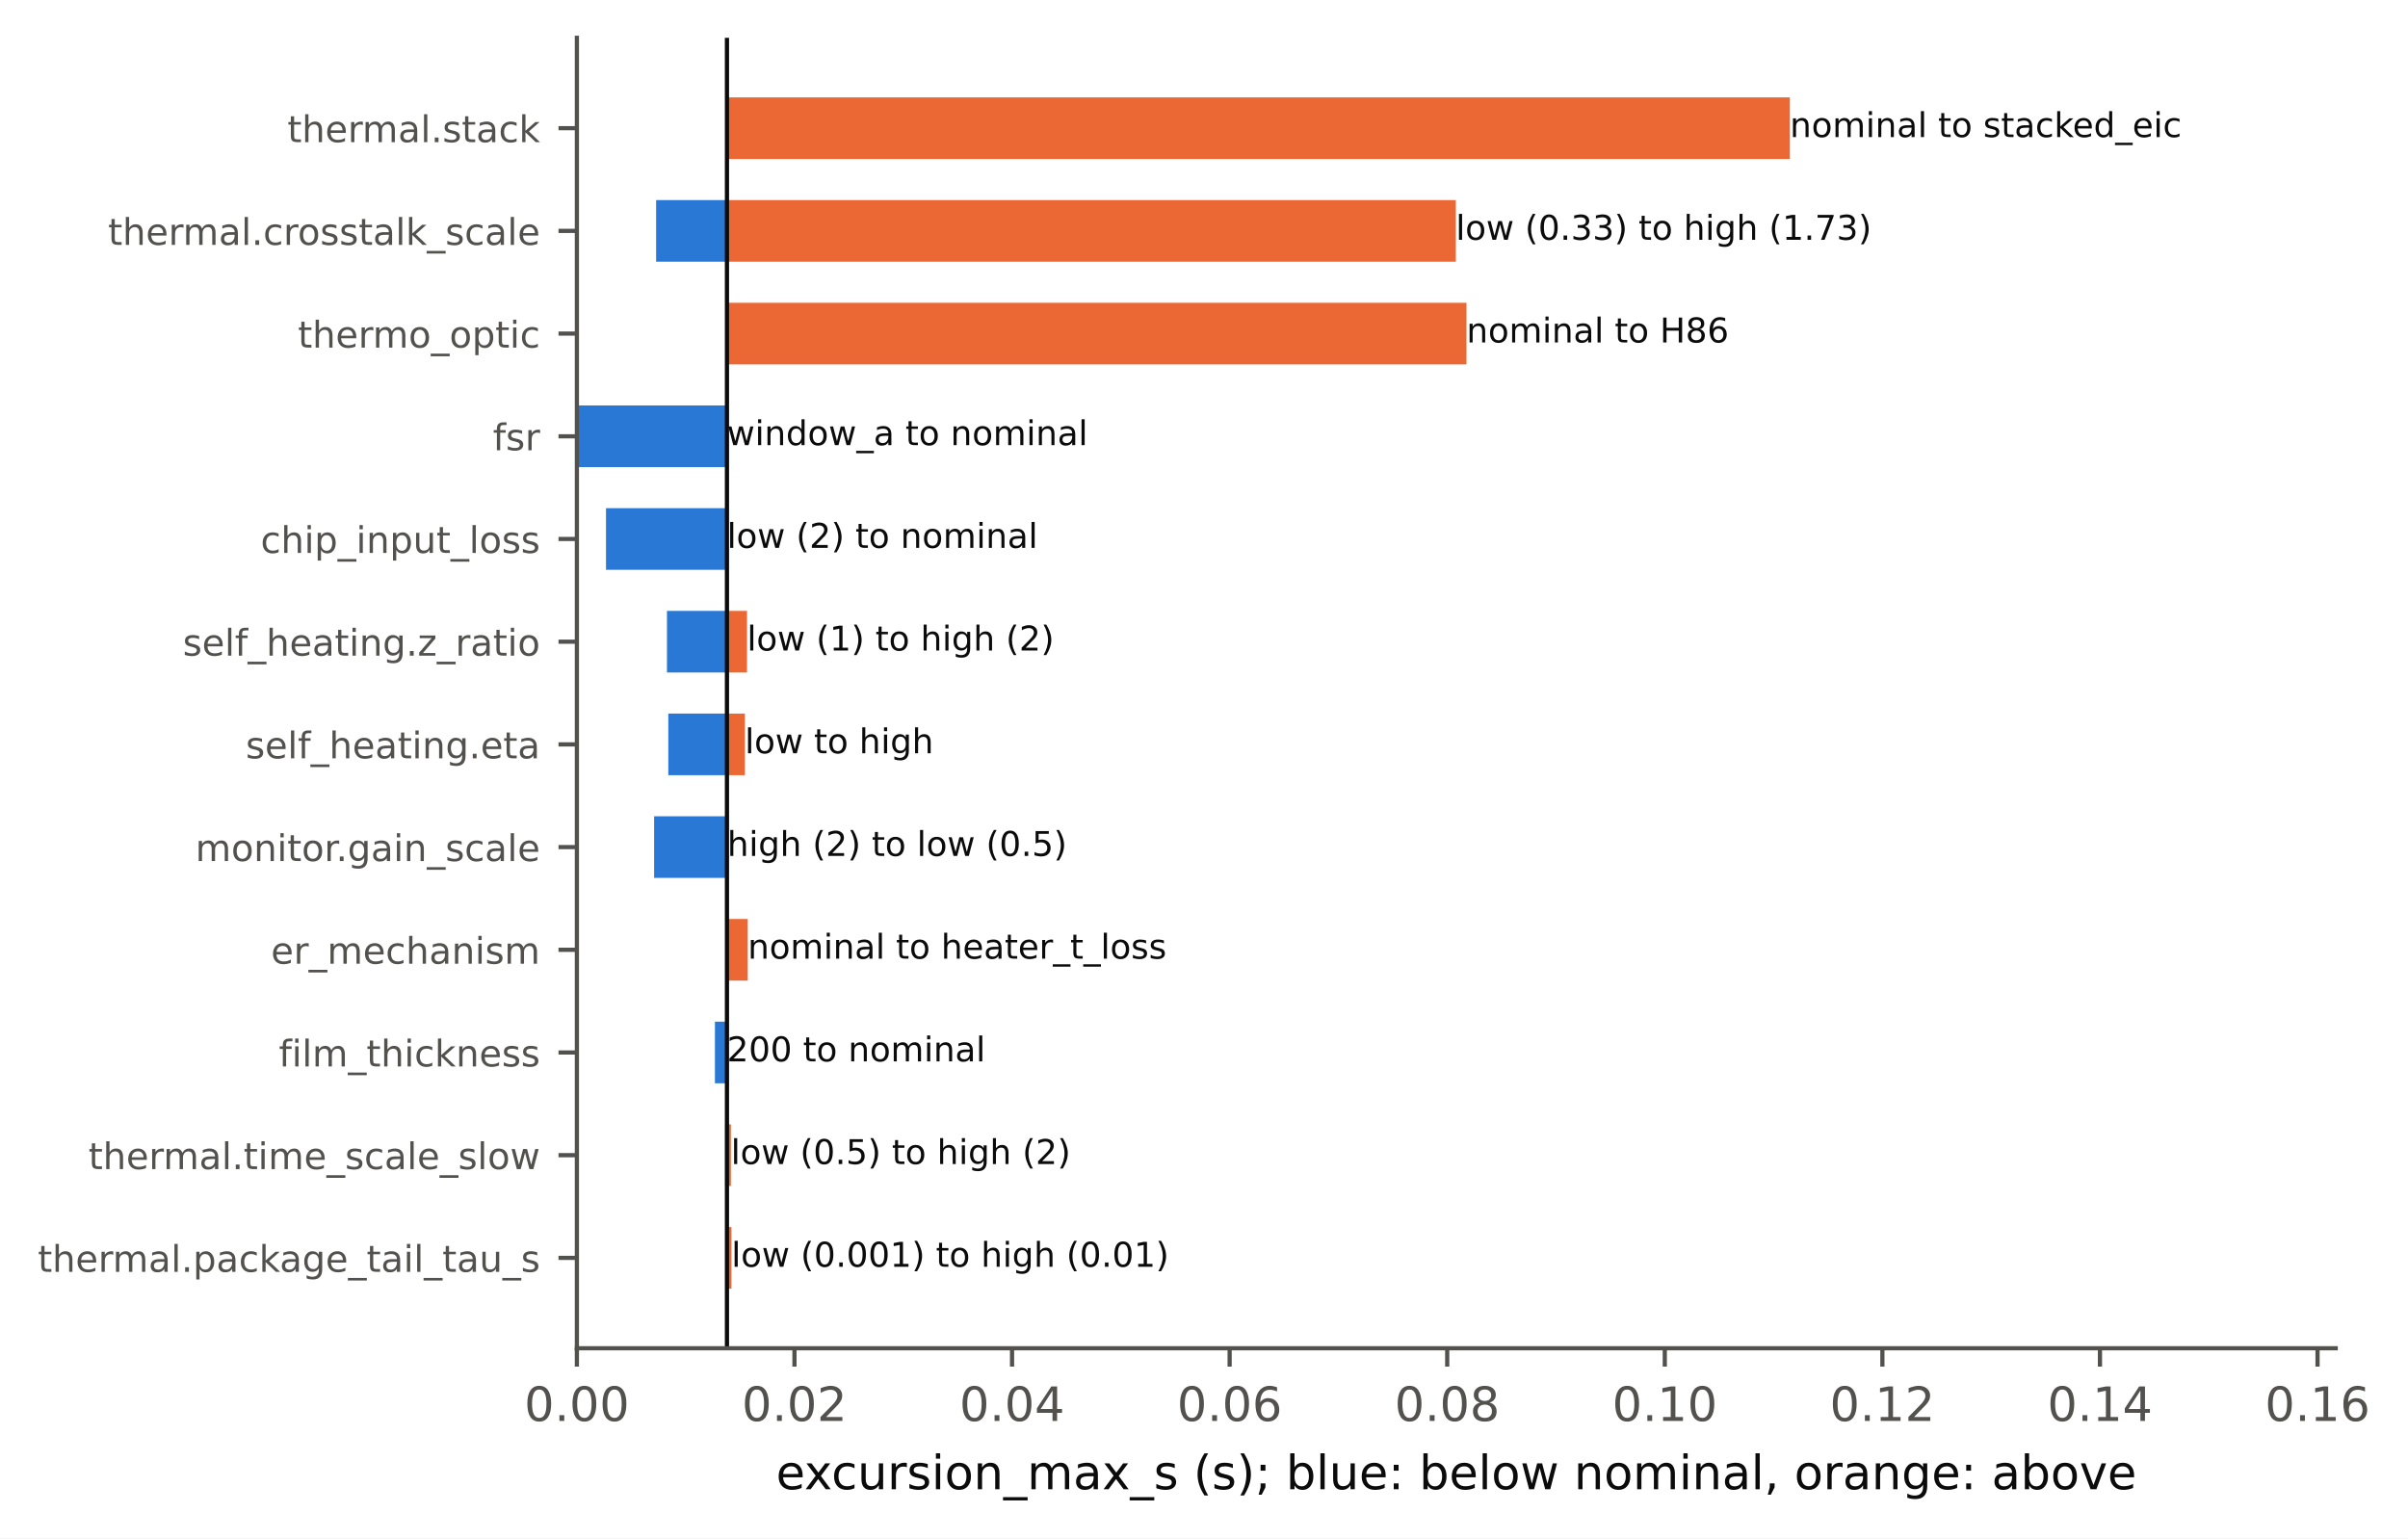
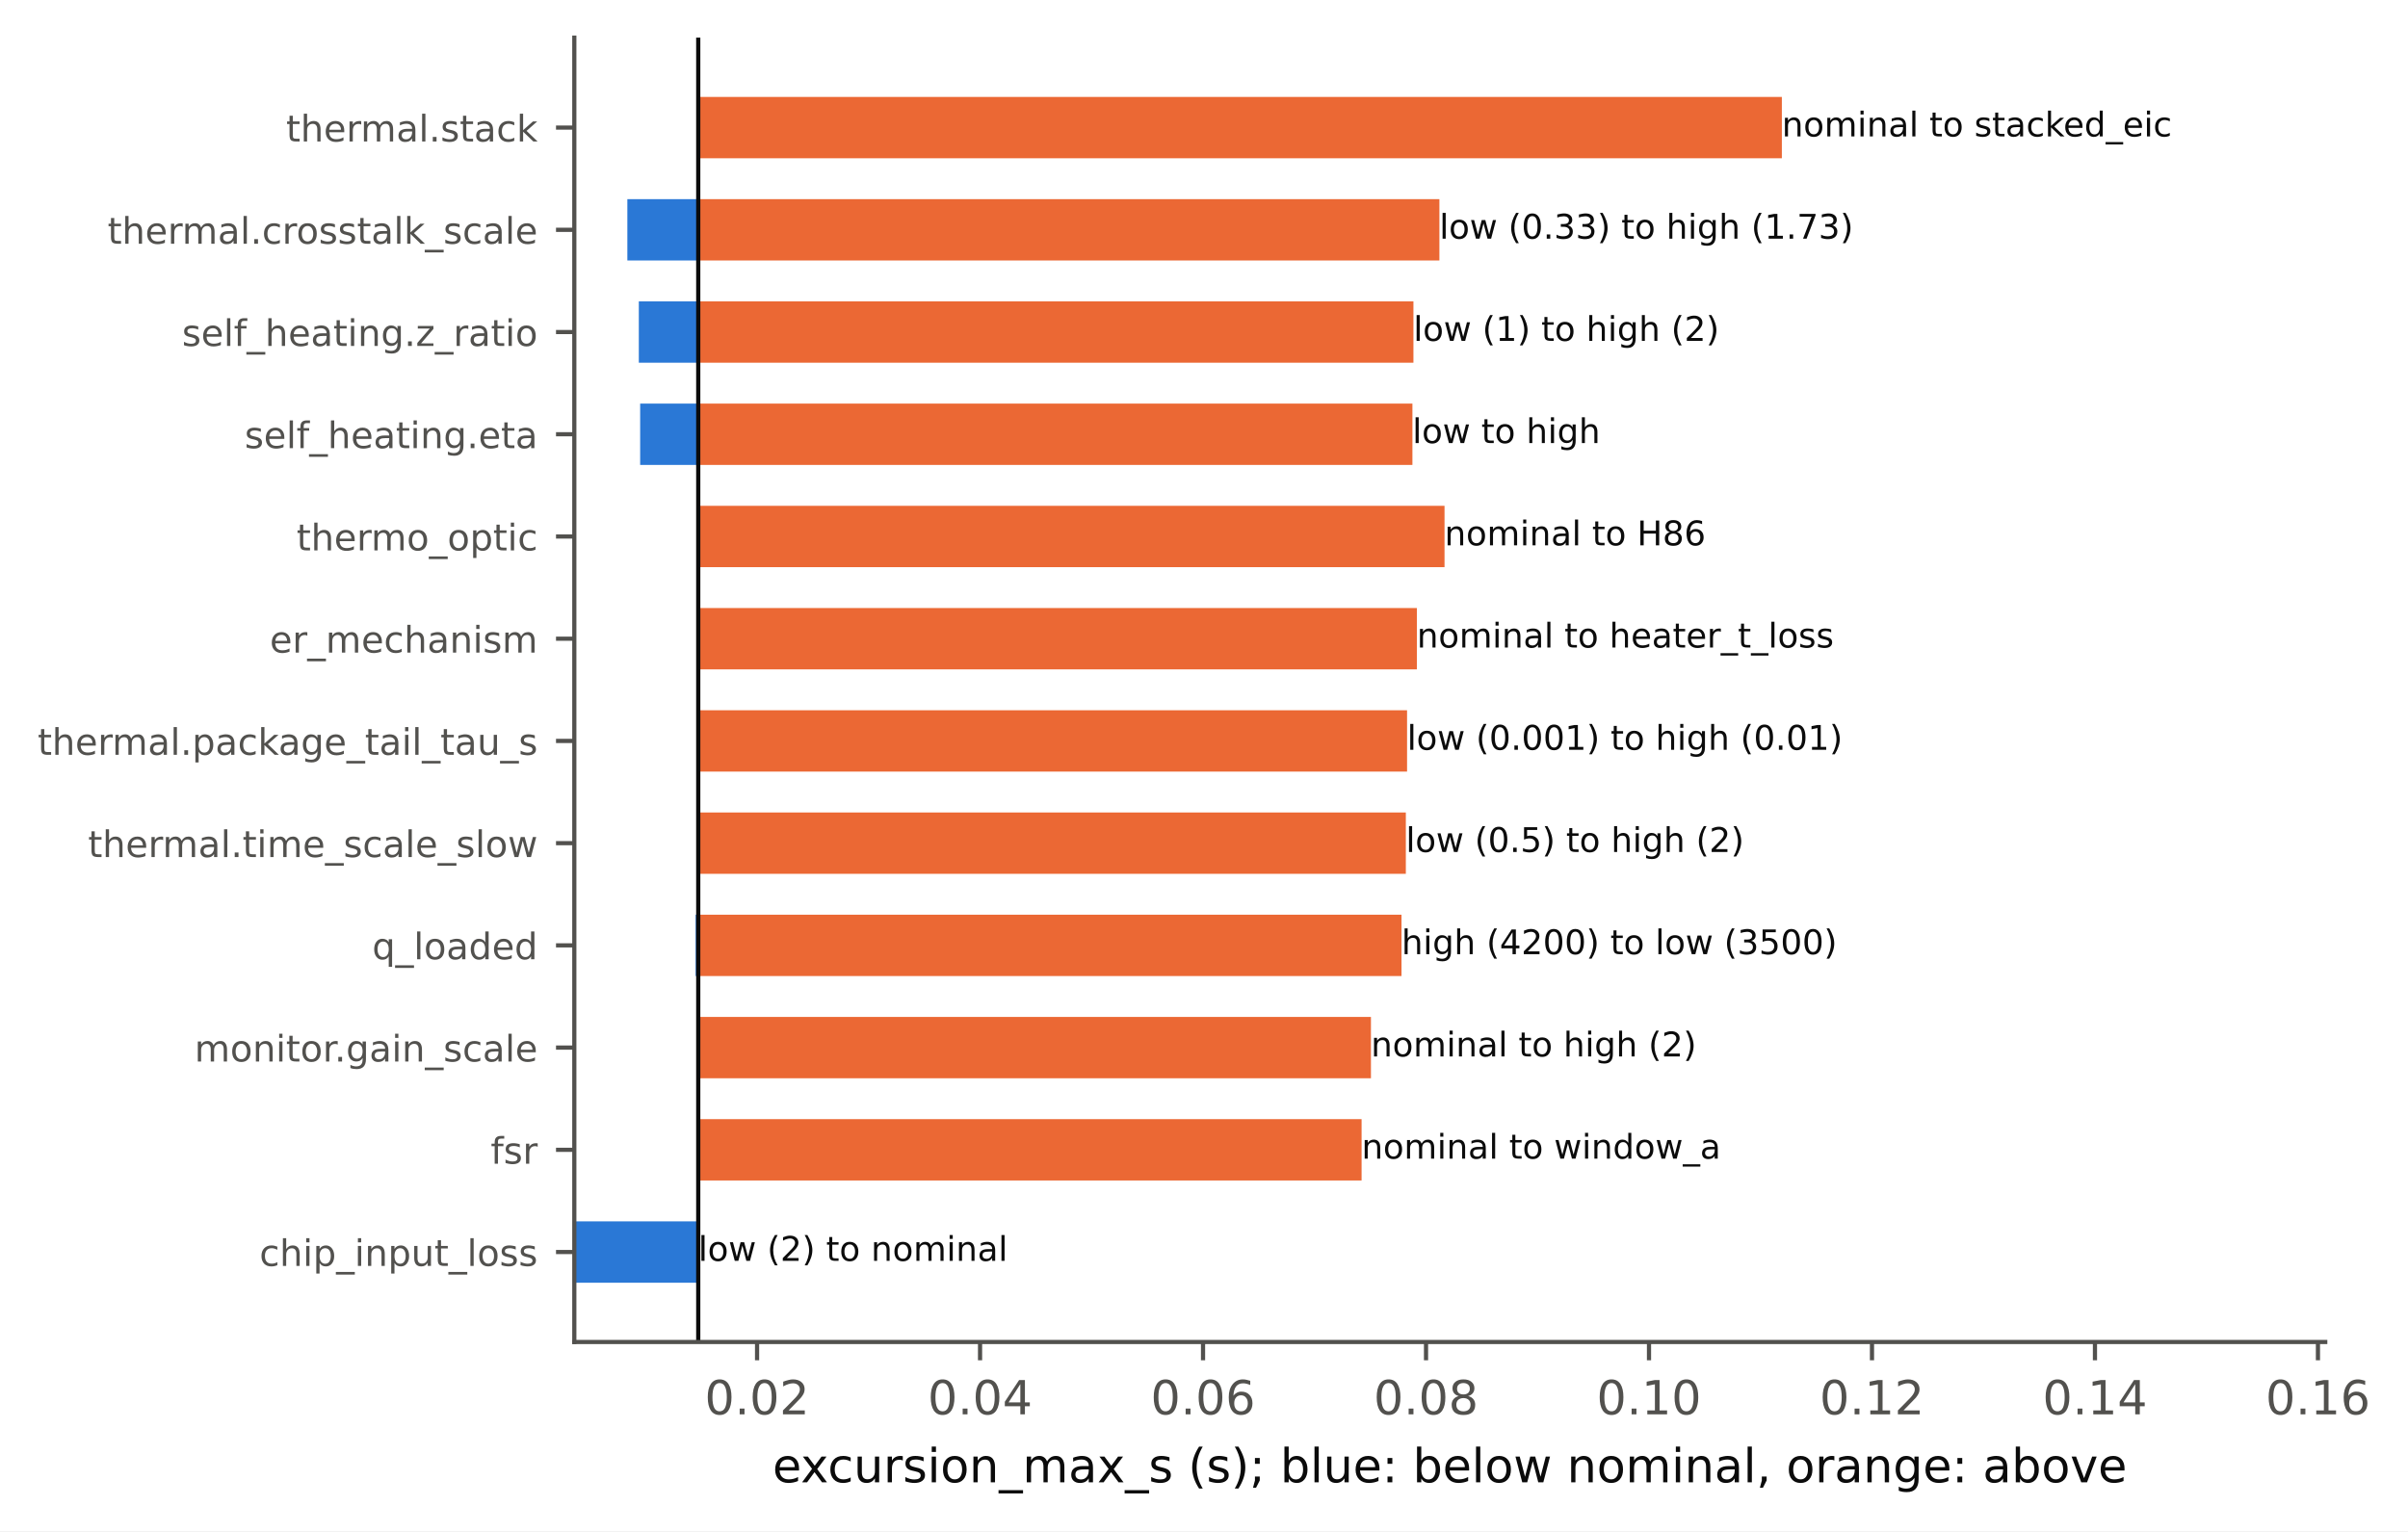
- <svg xmlns="http://www.w3.org/2000/svg" xmlns:xlink="http://www.w3.org/1999/xlink" width="458.377pt" height="292.881pt" viewBox="0 0 458.377 292.881" version="1.1">
+ <svg xmlns="http://www.w3.org/2000/svg" xmlns:xlink="http://www.w3.org/1999/xlink" width="460.438pt" height="292.881pt" viewBox="0 0 460.438 292.881" version="1.1">
  <defs>
    <style type="text/css">*{stroke-linejoin: round; stroke-linecap: butt}</style>
  </defs>
  <g id="figure_1">
    <g id="patch_1">
-       <path d="M 0 292.881  L 458.377 292.881  L 458.377 0  L 0 0  z " style="fill: #ffffff" />
+       <path d="M 0 292.881  L 460.438 292.881  L 460.438 0  L 0 0  z " style="fill: #ffffff" />
    </g>
    <g id="axes_1">
      <g id="patch_2">
        <path d="M 109.815 256.68  L 444.615 256.68  L 444.615 7.2  L 109.815 7.2  z " style="fill: #ffffff" />
      </g>
      <g id="patch_3">
-         <path d="M 138.38 18.54  L 138.38 18.54  L 138.38 30.271  L 138.38 30.271  z " clip-path="url(#p7b5e3cdd35)" style="fill: #2a78d6" />
+         <path d="M 133.512 18.54  L 133.512 18.54  L 133.512 30.271  L 133.512 30.271  z " clip-path="url(#p7b5e3cdd35)" style="fill: #2a78d6" />
      </g>
      <g id="patch_4">
-         <path d="M 138.38 18.54  L 340.711 18.54  L 340.711 30.271  L 138.38 30.271  z " clip-path="url(#p7b5e3cdd35)" style="fill: #eb6834" />
+         <path d="M 133.512 18.54  L 340.711 18.54  L 340.711 30.271  L 133.512 30.271  z " clip-path="url(#p7b5e3cdd35)" style="fill: #eb6834" />
      </g>
      <g id="patch_5">
-         <path d="M 124.897 38.092  L 138.38 38.092  L 138.38 49.823  L 124.897 49.823  z " clip-path="url(#p7b5e3cdd35)" style="fill: #2a78d6" />
+         <path d="M 119.958 38.092  L 133.512 38.092  L 133.512 49.823  L 119.958 49.823  z " clip-path="url(#p7b5e3cdd35)" style="fill: #2a78d6" />
      </g>
      <g id="patch_6">
-         <path d="M 138.38 38.092  L 277.112 38.092  L 277.112 49.823  L 138.38 49.823  z " clip-path="url(#p7b5e3cdd35)" style="fill: #eb6834" />
+         <path d="M 133.512 38.092  L 275.23 38.092  L 275.23 49.823  L 133.512 49.823  z " clip-path="url(#p7b5e3cdd35)" style="fill: #eb6834" />
      </g>
      <g id="patch_7">
-         <path d="M 138.38 57.643  L 138.38 57.643  L 138.38 69.374  L 138.38 69.374  z " clip-path="url(#p7b5e3cdd35)" style="fill: #2a78d6" />
+         <path d="M 122.149 57.643  L 133.512 57.643  L 133.512 69.374  L 122.149 69.374  z " clip-path="url(#p7b5e3cdd35)" style="fill: #2a78d6" />
      </g>
      <g id="patch_8">
-         <path d="M 138.38 57.643  L 279.152 57.643  L 279.152 69.374  L 138.38 69.374  z " clip-path="url(#p7b5e3cdd35)" style="fill: #eb6834" />
+         <path d="M 133.512 57.643  L 270.265 57.643  L 270.265 69.374  L 133.512 69.374  z " clip-path="url(#p7b5e3cdd35)" style="fill: #eb6834" />
      </g>
      <g id="patch_9">
-         <path d="M 109.815 77.195  L 138.38 77.195  L 138.38 88.926  L 109.815 88.926  z " clip-path="url(#p7b5e3cdd35)" style="fill: #2a78d6" />
+         <path d="M 122.405 77.195  L 133.512 77.195  L 133.512 88.926  L 122.405 88.926  z " clip-path="url(#p7b5e3cdd35)" style="fill: #2a78d6" />
      </g>
      <g id="patch_10">
-         <path d="M 138.38 77.195  L 138.38 77.195  L 138.38 88.926  L 138.38 88.926  z " clip-path="url(#p7b5e3cdd35)" style="fill: #eb6834" />
+         <path d="M 133.512 77.195  L 270.071 77.195  L 270.071 88.926  L 133.512 88.926  z " clip-path="url(#p7b5e3cdd35)" style="fill: #eb6834" />
      </g>
      <g id="patch_11">
-         <path d="M 115.358 96.747  L 138.38 96.747  L 138.38 108.478  L 115.358 108.478  z " clip-path="url(#p7b5e3cdd35)" style="fill: #2a78d6" />
+         <path d="M 133.512 96.747  L 133.512 96.747  L 133.512 108.478  L 133.512 108.478  z " clip-path="url(#p7b5e3cdd35)" style="fill: #2a78d6" />
      </g>
      <g id="patch_12">
-         <path d="M 138.38 96.747  L 138.38 96.747  L 138.38 108.478  L 138.38 108.478  z " clip-path="url(#p7b5e3cdd35)" style="fill: #eb6834" />
+         <path d="M 133.512 96.747  L 276.21 96.747  L 276.21 108.478  L 133.512 108.478  z " clip-path="url(#p7b5e3cdd35)" style="fill: #eb6834" />
      </g>
      <g id="patch_13">
-         <path d="M 126.962 116.299  L 138.38 116.299  L 138.38 128.03  L 126.962 128.03  z " clip-path="url(#p7b5e3cdd35)" style="fill: #2a78d6" />
+         <path d="M 133.512 116.299  L 133.512 116.299  L 133.512 128.03  L 133.512 128.03  z " clip-path="url(#p7b5e3cdd35)" style="fill: #2a78d6" />
      </g>
      <g id="patch_14">
-         <path d="M 138.38 116.299  L 142.195 116.299  L 142.195 128.03  L 138.38 128.03  z " clip-path="url(#p7b5e3cdd35)" style="fill: #eb6834" />
+         <path d="M 133.512 116.299  L 270.923 116.299  L 270.923 128.03  L 133.512 128.03  z " clip-path="url(#p7b5e3cdd35)" style="fill: #eb6834" />
      </g>
      <g id="patch_15">
-         <path d="M 127.214 135.85  L 138.38 135.85  L 138.38 147.581  L 127.214 147.581  z " clip-path="url(#p7b5e3cdd35)" style="fill: #2a78d6" />
+         <path d="M 133.386 135.85  L 133.512 135.85  L 133.512 147.581  L 133.386 147.581  z " clip-path="url(#p7b5e3cdd35)" style="fill: #2a78d6" />
      </g>
      <g id="patch_16">
-         <path d="M 138.38 135.85  L 141.787 135.85  L 141.787 147.581  L 138.38 147.581  z " clip-path="url(#p7b5e3cdd35)" style="fill: #eb6834" />
+         <path d="M 133.512 135.85  L 269.047 135.85  L 269.047 147.581  L 133.512 147.581  z " clip-path="url(#p7b5e3cdd35)" style="fill: #eb6834" />
      </g>
      <g id="patch_17">
-         <path d="M 124.516 155.402  L 138.38 155.402  L 138.38 167.133  L 124.516 167.133  z " clip-path="url(#p7b5e3cdd35)" style="fill: #2a78d6" />
+         <path d="M 133.192 155.402  L 133.512 155.402  L 133.512 167.133  L 133.192 167.133  z " clip-path="url(#p7b5e3cdd35)" style="fill: #2a78d6" />
      </g>
      <g id="patch_18">
-         <path d="M 138.38 155.402  L 138.422 155.402  L 138.422 167.133  L 138.38 167.133  z " clip-path="url(#p7b5e3cdd35)" style="fill: #eb6834" />
+         <path d="M 133.512 155.402  L 268.813 155.402  L 268.813 167.133  L 133.512 167.133  z " clip-path="url(#p7b5e3cdd35)" style="fill: #eb6834" />
      </g>
      <g id="patch_19">
-         <path d="M 138.38 174.954  L 138.38 174.954  L 138.38 186.685  L 138.38 186.685  z " clip-path="url(#p7b5e3cdd35)" style="fill: #2a78d6" />
+         <path d="M 133.015 174.954  L 133.512 174.954  L 133.512 186.685  L 133.015 186.685  z " clip-path="url(#p7b5e3cdd35)" style="fill: #2a78d6" />
      </g>
      <g id="patch_20">
-         <path d="M 138.38 174.954  L 142.336 174.954  L 142.336 186.685  L 138.38 186.685  z " clip-path="url(#p7b5e3cdd35)" style="fill: #eb6834" />
+         <path d="M 133.512 174.954  L 267.984 174.954  L 267.984 186.685  L 133.512 186.685  z " clip-path="url(#p7b5e3cdd35)" style="fill: #eb6834" />
      </g>
      <g id="patch_21">
-         <path d="M 136.09 194.506  L 138.38 194.506  L 138.38 206.237  L 136.09 206.237  z " clip-path="url(#p7b5e3cdd35)" style="fill: #2a78d6" />
+         <path d="M 133.512 194.506  L 133.512 194.506  L 133.512 206.237  L 133.512 206.237  z " clip-path="url(#p7b5e3cdd35)" style="fill: #2a78d6" />
      </g>
      <g id="patch_22">
-         <path d="M 138.38 194.506  L 138.38 194.506  L 138.38 206.237  L 138.38 206.237  z " clip-path="url(#p7b5e3cdd35)" style="fill: #eb6834" />
+         <path d="M 133.512 194.506  L 262.14 194.506  L 262.14 206.237  L 133.512 206.237  z " clip-path="url(#p7b5e3cdd35)" style="fill: #eb6834" />
      </g>
      <g id="patch_23">
-         <path d="M 138.045 214.057  L 138.38 214.057  L 138.38 225.788  L 138.045 225.788  z " clip-path="url(#p7b5e3cdd35)" style="fill: #2a78d6" />
+         <path d="M 133.512 214.057  L 133.512 214.057  L 133.512 225.788  L 133.512 225.788  z " clip-path="url(#p7b5e3cdd35)" style="fill: #2a78d6" />
      </g>
      <g id="patch_24">
-         <path d="M 138.38 214.057  L 139.13 214.057  L 139.13 225.788  L 138.38 225.788  z " clip-path="url(#p7b5e3cdd35)" style="fill: #eb6834" />
+         <path d="M 133.512 214.057  L 260.352 214.057  L 260.352 225.788  L 133.512 225.788  z " clip-path="url(#p7b5e3cdd35)" style="fill: #eb6834" />
      </g>
      <g id="patch_25">
-         <path d="M 138.244 233.609  L 138.38 233.609  L 138.38 245.34  L 138.244 245.34  z " clip-path="url(#p7b5e3cdd35)" style="fill: #2a78d6" />
+         <path d="M 109.815 233.609  L 133.512 233.609  L 133.512 245.34  L 109.815 245.34  z " clip-path="url(#p7b5e3cdd35)" style="fill: #2a78d6" />
      </g>
      <g id="patch_26">
-         <path d="M 138.38 233.609  L 139.23 233.609  L 139.23 245.34  L 138.38 245.34  z " clip-path="url(#p7b5e3cdd35)" style="fill: #eb6834" />
+         <path d="M 133.512 233.609  L 133.512 233.609  L 133.512 245.34  L 133.512 245.34  z " clip-path="url(#p7b5e3cdd35)" style="fill: #eb6834" />
      </g>
      <g id="matplotlib.axis_1">
        <g id="xtick_1">
          <g id="line2d_1">
            <defs>
              <path id="mea197eaf9c" d="M 0 0  L 0 3.5  " style="stroke: #52514e; stroke-width: 0.8" />
            </defs>
            <g>
-               <use xlink:href="#mea197eaf9c" x="109.815" y="256.68" style="fill: #52514e; stroke: #52514e; stroke-width: 0.8" />
+               <use xlink:href="#mea197eaf9c" x="144.762" y="256.68" style="fill: #52514e; stroke: #52514e; stroke-width: 0.8" />
            </g>
          </g>
          <g id="text_1">
-             <text style="font-size: 9px; font-family: 'DejaVu Sans', 'Bitstream Vera Sans', 'Computer Modern Sans Serif', 'Lucida Grande', 'Verdana', 'Geneva', 'Lucid', 'Arial', 'Helvetica', 'Avant Garde', sans-serif; text-anchor: middle; fill: #52514e" x="109.815" y="270.518" transform="rotate(-0 109.8145 270.5179)">0.00</text>
+             <text style="font-size: 9px; font-family: 'DejaVu Sans', 'Bitstream Vera Sans', 'Computer Modern Sans Serif', 'Lucida Grande', 'Verdana', 'Geneva', 'Lucid', 'Arial', 'Helvetica', 'Avant Garde', sans-serif; text-anchor: middle; fill: #52514e" x="144.762" y="270.518" transform="rotate(-0 144.7616 270.5179)">0.02</text>
          </g>
        </g>
        <g id="xtick_2">
          <g id="line2d_2">
            <g>
-               <use xlink:href="#mea197eaf9c" x="151.232" y="256.68" style="fill: #52514e; stroke: #52514e; stroke-width: 0.8" />
+               <use xlink:href="#mea197eaf9c" x="187.398" y="256.68" style="fill: #52514e; stroke: #52514e; stroke-width: 0.8" />
            </g>
          </g>
          <g id="text_2">
-             <text style="font-size: 9px; font-family: 'DejaVu Sans', 'Bitstream Vera Sans', 'Computer Modern Sans Serif', 'Lucida Grande', 'Verdana', 'Geneva', 'Lucid', 'Arial', 'Helvetica', 'Avant Garde', sans-serif; text-anchor: middle; fill: #52514e" x="151.232" y="270.518" transform="rotate(-0 151.2324 270.5179)">0.02</text>
+             <text style="font-size: 9px; font-family: 'DejaVu Sans', 'Bitstream Vera Sans', 'Computer Modern Sans Serif', 'Lucida Grande', 'Verdana', 'Geneva', 'Lucid', 'Arial', 'Helvetica', 'Avant Garde', sans-serif; text-anchor: middle; fill: #52514e" x="187.398" y="270.518" transform="rotate(-0 187.3983 270.5179)">0.04</text>
          </g>
        </g>
        <g id="xtick_3">
          <g id="line2d_3">
            <g>
-               <use xlink:href="#mea197eaf9c" x="192.65" y="256.68" style="fill: #52514e; stroke: #52514e; stroke-width: 0.8" />
+               <use xlink:href="#mea197eaf9c" x="230.035" y="256.68" style="fill: #52514e; stroke: #52514e; stroke-width: 0.8" />
            </g>
          </g>
          <g id="text_3">
-             <text style="font-size: 9px; font-family: 'DejaVu Sans', 'Bitstream Vera Sans', 'Computer Modern Sans Serif', 'Lucida Grande', 'Verdana', 'Geneva', 'Lucid', 'Arial', 'Helvetica', 'Avant Garde', sans-serif; text-anchor: middle; fill: #52514e" x="192.65" y="270.518" transform="rotate(-0 192.6503 270.5179)">0.04</text>
+             <text style="font-size: 9px; font-family: 'DejaVu Sans', 'Bitstream Vera Sans', 'Computer Modern Sans Serif', 'Lucida Grande', 'Verdana', 'Geneva', 'Lucid', 'Arial', 'Helvetica', 'Avant Garde', sans-serif; text-anchor: middle; fill: #52514e" x="230.035" y="270.518" transform="rotate(-0 230.0349 270.5179)">0.06</text>
          </g>
        </g>
        <g id="xtick_4">
          <g id="line2d_4">
            <g>
-               <use xlink:href="#mea197eaf9c" x="234.068" y="256.68" style="fill: #52514e; stroke: #52514e; stroke-width: 0.8" />
+               <use xlink:href="#mea197eaf9c" x="272.672" y="256.68" style="fill: #52514e; stroke: #52514e; stroke-width: 0.8" />
            </g>
          </g>
          <g id="text_4">
-             <text style="font-size: 9px; font-family: 'DejaVu Sans', 'Bitstream Vera Sans', 'Computer Modern Sans Serif', 'Lucida Grande', 'Verdana', 'Geneva', 'Lucid', 'Arial', 'Helvetica', 'Avant Garde', sans-serif; text-anchor: middle; fill: #52514e" x="234.068" y="270.518" transform="rotate(-0 234.0683 270.5179)">0.06</text>
+             <text style="font-size: 9px; font-family: 'DejaVu Sans', 'Bitstream Vera Sans', 'Computer Modern Sans Serif', 'Lucida Grande', 'Verdana', 'Geneva', 'Lucid', 'Arial', 'Helvetica', 'Avant Garde', sans-serif; text-anchor: middle; fill: #52514e" x="272.672" y="270.518" transform="rotate(-0 272.6715 270.5179)">0.08</text>
          </g>
        </g>
        <g id="xtick_5">
          <g id="line2d_5">
            <g>
-               <use xlink:href="#mea197eaf9c" x="275.486" y="256.68" style="fill: #52514e; stroke: #52514e; stroke-width: 0.8" />
+               <use xlink:href="#mea197eaf9c" x="315.308" y="256.68" style="fill: #52514e; stroke: #52514e; stroke-width: 0.8" />
            </g>
          </g>
          <g id="text_5">
-             <text style="font-size: 9px; font-family: 'DejaVu Sans', 'Bitstream Vera Sans', 'Computer Modern Sans Serif', 'Lucida Grande', 'Verdana', 'Geneva', 'Lucid', 'Arial', 'Helvetica', 'Avant Garde', sans-serif; text-anchor: middle; fill: #52514e" x="275.486" y="270.518" transform="rotate(-0 275.4862 270.5179)">0.08</text>
+             <text style="font-size: 9px; font-family: 'DejaVu Sans', 'Bitstream Vera Sans', 'Computer Modern Sans Serif', 'Lucida Grande', 'Verdana', 'Geneva', 'Lucid', 'Arial', 'Helvetica', 'Avant Garde', sans-serif; text-anchor: middle; fill: #52514e" x="315.308" y="270.518" transform="rotate(-0 315.3082 270.5179)">0.10</text>
          </g>
        </g>
        <g id="xtick_6">
          <g id="line2d_6">
            <g>
-               <use xlink:href="#mea197eaf9c" x="316.904" y="256.68" style="fill: #52514e; stroke: #52514e; stroke-width: 0.8" />
+               <use xlink:href="#mea197eaf9c" x="357.945" y="256.68" style="fill: #52514e; stroke: #52514e; stroke-width: 0.8" />
            </g>
          </g>
          <g id="text_6">
-             <text style="font-size: 9px; font-family: 'DejaVu Sans', 'Bitstream Vera Sans', 'Computer Modern Sans Serif', 'Lucida Grande', 'Verdana', 'Geneva', 'Lucid', 'Arial', 'Helvetica', 'Avant Garde', sans-serif; text-anchor: middle; fill: #52514e" x="316.904" y="270.518" transform="rotate(-0 316.9041 270.5179)">0.10</text>
+             <text style="font-size: 9px; font-family: 'DejaVu Sans', 'Bitstream Vera Sans', 'Computer Modern Sans Serif', 'Lucida Grande', 'Verdana', 'Geneva', 'Lucid', 'Arial', 'Helvetica', 'Avant Garde', sans-serif; text-anchor: middle; fill: #52514e" x="357.945" y="270.518" transform="rotate(-0 357.9448 270.5179)">0.12</text>
          </g>
        </g>
        <g id="xtick_7">
          <g id="line2d_7">
            <g>
-               <use xlink:href="#mea197eaf9c" x="358.322" y="256.68" style="fill: #52514e; stroke: #52514e; stroke-width: 0.8" />
+               <use xlink:href="#mea197eaf9c" x="400.581" y="256.68" style="fill: #52514e; stroke: #52514e; stroke-width: 0.8" />
            </g>
          </g>
          <g id="text_7">
-             <text style="font-size: 9px; font-family: 'DejaVu Sans', 'Bitstream Vera Sans', 'Computer Modern Sans Serif', 'Lucida Grande', 'Verdana', 'Geneva', 'Lucid', 'Arial', 'Helvetica', 'Avant Garde', sans-serif; text-anchor: middle; fill: #52514e" x="358.322" y="270.518" transform="rotate(-0 358.322 270.5179)">0.12</text>
+             <text style="font-size: 9px; font-family: 'DejaVu Sans', 'Bitstream Vera Sans', 'Computer Modern Sans Serif', 'Lucida Grande', 'Verdana', 'Geneva', 'Lucid', 'Arial', 'Helvetica', 'Avant Garde', sans-serif; text-anchor: middle; fill: #52514e" x="400.581" y="270.518" transform="rotate(-0 400.5814 270.5179)">0.14</text>
          </g>
        </g>
        <g id="xtick_8">
          <g id="line2d_8">
            <g>
-               <use xlink:href="#mea197eaf9c" x="399.74" y="256.68" style="fill: #52514e; stroke: #52514e; stroke-width: 0.8" />
+               <use xlink:href="#mea197eaf9c" x="443.218" y="256.68" style="fill: #52514e; stroke: #52514e; stroke-width: 0.8" />
            </g>
          </g>
          <g id="text_8">
-             <text style="font-size: 9px; font-family: 'DejaVu Sans', 'Bitstream Vera Sans', 'Computer Modern Sans Serif', 'Lucida Grande', 'Verdana', 'Geneva', 'Lucid', 'Arial', 'Helvetica', 'Avant Garde', sans-serif; text-anchor: middle; fill: #52514e" x="399.74" y="270.518" transform="rotate(-0 399.7399 270.5179)">0.14</text>
-           </g>
-         </g>
-         <g id="xtick_9">
-           <g id="line2d_9">
-             <g>
-               <use xlink:href="#mea197eaf9c" x="441.158" y="256.68" style="fill: #52514e; stroke: #52514e; stroke-width: 0.8" />
-             </g>
-           </g>
-           <g id="text_9">
-             <text style="font-size: 9px; font-family: 'DejaVu Sans', 'Bitstream Vera Sans', 'Computer Modern Sans Serif', 'Lucida Grande', 'Verdana', 'Geneva', 'Lucid', 'Arial', 'Helvetica', 'Avant Garde', sans-serif; text-anchor: middle; fill: #52514e" x="441.158" y="270.518" transform="rotate(-0 441.1578 270.5179)">0.16</text>
-           </g>
-         </g>
-         <g id="text_10">
+             <text style="font-size: 9px; font-family: 'DejaVu Sans', 'Bitstream Vera Sans', 'Computer Modern Sans Serif', 'Lucida Grande', 'Verdana', 'Geneva', 'Lucid', 'Arial', 'Helvetica', 'Avant Garde', sans-serif; text-anchor: middle; fill: #52514e" x="443.218" y="270.518" transform="rotate(-0 443.2181 270.5179)">0.16</text>
+           </g>
+         </g>
+         <g id="text_9">
          <text style="font-size: 9px; font-family: 'DejaVu Sans', 'Bitstream Vera Sans', 'Computer Modern Sans Serif', 'Lucida Grande', 'Verdana', 'Geneva', 'Lucid', 'Arial', 'Helvetica', 'Avant Garde', sans-serif; text-anchor: middle; fill: #0b0b0b" x="277.215" y="283.519" transform="rotate(-0 277.2145 283.5186)">excursion_max_s (s); blue: below nominal, orange: above</text>
        </g>
      </g>
      <g id="matplotlib.axis_2">
        <g id="ytick_1">
-           <g id="line2d_10">
+           <g id="line2d_9">
            <defs>
              <path id="m9e3dfb3ebb" d="M 0 0  L -3.5 0  " style="stroke: #52514e; stroke-width: 0.8" />
            </defs>
            <g>
              <use xlink:href="#m9e3dfb3ebb" x="109.815" y="24.406" style="fill: #52514e; stroke: #52514e; stroke-width: 0.8" />
            </g>
          </g>
+           <g id="text_10">
+             <text style="font-size: 7px; font-family: 'DejaVu Sans', 'Bitstream Vera Sans', 'Computer Modern Sans Serif', 'Lucida Grande', 'Verdana', 'Geneva', 'Lucid', 'Arial', 'Helvetica', 'Avant Garde', sans-serif; text-anchor: end; fill: #52514e" x="102.815" y="27.065" transform="rotate(-0 102.8145 27.06497)">thermal.stack</text>
+           </g>
+         </g>
+         <g id="ytick_2">
+           <g id="line2d_10">
+             <g>
+               <use xlink:href="#m9e3dfb3ebb" x="109.815" y="43.957" style="fill: #52514e; stroke: #52514e; stroke-width: 0.8" />
+             </g>
+           </g>
          <g id="text_11">
-             <text style="font-size: 7px; font-family: 'DejaVu Sans', 'Bitstream Vera Sans', 'Computer Modern Sans Serif', 'Lucida Grande', 'Verdana', 'Geneva', 'Lucid', 'Arial', 'Helvetica', 'Avant Garde', sans-serif; text-anchor: end; fill: #52514e" x="102.815" y="27.065" transform="rotate(-0 102.8145 27.06497)">thermal.stack</text>
-           </g>
-         </g>
-         <g id="ytick_2">
+             <text style="font-size: 7px; font-family: 'DejaVu Sans', 'Bitstream Vera Sans', 'Computer Modern Sans Serif', 'Lucida Grande', 'Verdana', 'Geneva', 'Lucid', 'Arial', 'Helvetica', 'Avant Garde', sans-serif; text-anchor: end; fill: #52514e" x="102.815" y="46.617" transform="rotate(-0 102.8145 46.61669)">thermal.crosstalk_scale</text>
+           </g>
+         </g>
+         <g id="ytick_3">
          <g id="line2d_11">
            <g>
-               <use xlink:href="#m9e3dfb3ebb" x="109.815" y="43.957" style="fill: #52514e; stroke: #52514e; stroke-width: 0.8" />
+               <use xlink:href="#m9e3dfb3ebb" x="109.815" y="63.509" style="fill: #52514e; stroke: #52514e; stroke-width: 0.8" />
            </g>
          </g>
          <g id="text_12">
-             <text style="font-size: 7px; font-family: 'DejaVu Sans', 'Bitstream Vera Sans', 'Computer Modern Sans Serif', 'Lucida Grande', 'Verdana', 'Geneva', 'Lucid', 'Arial', 'Helvetica', 'Avant Garde', sans-serif; text-anchor: end; fill: #52514e" x="102.815" y="46.617" transform="rotate(-0 102.8145 46.61669)">thermal.crosstalk_scale</text>
-           </g>
-         </g>
-         <g id="ytick_3">
+             <text style="font-size: 7px; font-family: 'DejaVu Sans', 'Bitstream Vera Sans', 'Computer Modern Sans Serif', 'Lucida Grande', 'Verdana', 'Geneva', 'Lucid', 'Arial', 'Helvetica', 'Avant Garde', sans-serif; text-anchor: end; fill: #52514e" x="102.815" y="66.168" transform="rotate(-0 102.8145 66.16842)">self_heating.z_ratio</text>
+           </g>
+         </g>
+         <g id="ytick_4">
          <g id="line2d_12">
            <g>
-               <use xlink:href="#m9e3dfb3ebb" x="109.815" y="63.509" style="fill: #52514e; stroke: #52514e; stroke-width: 0.8" />
+               <use xlink:href="#m9e3dfb3ebb" x="109.815" y="83.061" style="fill: #52514e; stroke: #52514e; stroke-width: 0.8" />
            </g>
          </g>
          <g id="text_13">
-             <text style="font-size: 7px; font-family: 'DejaVu Sans', 'Bitstream Vera Sans', 'Computer Modern Sans Serif', 'Lucida Grande', 'Verdana', 'Geneva', 'Lucid', 'Arial', 'Helvetica', 'Avant Garde', sans-serif; text-anchor: end; fill: #52514e" x="102.815" y="66.168" transform="rotate(-0 102.8145 66.16842)">thermo_optic</text>
-           </g>
-         </g>
-         <g id="ytick_4">
+             <text style="font-size: 7px; font-family: 'DejaVu Sans', 'Bitstream Vera Sans', 'Computer Modern Sans Serif', 'Lucida Grande', 'Verdana', 'Geneva', 'Lucid', 'Arial', 'Helvetica', 'Avant Garde', sans-serif; text-anchor: end; fill: #52514e" x="102.815" y="85.72" transform="rotate(-0 102.8145 85.72014)">self_heating.eta</text>
+           </g>
+         </g>
+         <g id="ytick_5">
          <g id="line2d_13">
            <g>
-               <use xlink:href="#m9e3dfb3ebb" x="109.815" y="83.061" style="fill: #52514e; stroke: #52514e; stroke-width: 0.8" />
+               <use xlink:href="#m9e3dfb3ebb" x="109.815" y="102.612" style="fill: #52514e; stroke: #52514e; stroke-width: 0.8" />
            </g>
          </g>
          <g id="text_14">
-             <text style="font-size: 7px; font-family: 'DejaVu Sans', 'Bitstream Vera Sans', 'Computer Modern Sans Serif', 'Lucida Grande', 'Verdana', 'Geneva', 'Lucid', 'Arial', 'Helvetica', 'Avant Garde', sans-serif; text-anchor: end; fill: #52514e" x="102.815" y="85.72" transform="rotate(-0 102.8145 85.72014)">fsr</text>
-           </g>
-         </g>
-         <g id="ytick_5">
+             <text style="font-size: 7px; font-family: 'DejaVu Sans', 'Bitstream Vera Sans', 'Computer Modern Sans Serif', 'Lucida Grande', 'Verdana', 'Geneva', 'Lucid', 'Arial', 'Helvetica', 'Avant Garde', sans-serif; text-anchor: end; fill: #52514e" x="102.815" y="105.272" transform="rotate(-0 102.8145 105.2719)">thermo_optic</text>
+           </g>
+         </g>
+         <g id="ytick_6">
          <g id="line2d_14">
            <g>
-               <use xlink:href="#m9e3dfb3ebb" x="109.815" y="102.612" style="fill: #52514e; stroke: #52514e; stroke-width: 0.8" />
+               <use xlink:href="#m9e3dfb3ebb" x="109.815" y="122.164" style="fill: #52514e; stroke: #52514e; stroke-width: 0.8" />
            </g>
          </g>
          <g id="text_15">
-             <text style="font-size: 7px; font-family: 'DejaVu Sans', 'Bitstream Vera Sans', 'Computer Modern Sans Serif', 'Lucida Grande', 'Verdana', 'Geneva', 'Lucid', 'Arial', 'Helvetica', 'Avant Garde', sans-serif; text-anchor: end; fill: #52514e" x="102.815" y="105.272" transform="rotate(-0 102.8145 105.2719)">chip_input_loss</text>
-           </g>
-         </g>
-         <g id="ytick_6">
+             <text style="font-size: 7px; font-family: 'DejaVu Sans', 'Bitstream Vera Sans', 'Computer Modern Sans Serif', 'Lucida Grande', 'Verdana', 'Geneva', 'Lucid', 'Arial', 'Helvetica', 'Avant Garde', sans-serif; text-anchor: end; fill: #52514e" x="102.815" y="124.824" transform="rotate(-0 102.8145 124.8236)">er_mechanism</text>
+           </g>
+         </g>
+         <g id="ytick_7">
          <g id="line2d_15">
            <g>
-               <use xlink:href="#m9e3dfb3ebb" x="109.815" y="122.164" style="fill: #52514e; stroke: #52514e; stroke-width: 0.8" />
+               <use xlink:href="#m9e3dfb3ebb" x="109.815" y="141.716" style="fill: #52514e; stroke: #52514e; stroke-width: 0.8" />
            </g>
          </g>
          <g id="text_16">
-             <text style="font-size: 7px; font-family: 'DejaVu Sans', 'Bitstream Vera Sans', 'Computer Modern Sans Serif', 'Lucida Grande', 'Verdana', 'Geneva', 'Lucid', 'Arial', 'Helvetica', 'Avant Garde', sans-serif; text-anchor: end; fill: #52514e" x="102.815" y="124.824" transform="rotate(-0 102.8145 124.8236)">self_heating.z_ratio</text>
-           </g>
-         </g>
-         <g id="ytick_7">
+             <text style="font-size: 7px; font-family: 'DejaVu Sans', 'Bitstream Vera Sans', 'Computer Modern Sans Serif', 'Lucida Grande', 'Verdana', 'Geneva', 'Lucid', 'Arial', 'Helvetica', 'Avant Garde', sans-serif; text-anchor: end; fill: #52514e" x="102.815" y="144.375" transform="rotate(-0 102.8145 144.3753)">thermal.package_tail_tau_s</text>
+           </g>
+         </g>
+         <g id="ytick_8">
          <g id="line2d_16">
            <g>
-               <use xlink:href="#m9e3dfb3ebb" x="109.815" y="141.716" style="fill: #52514e; stroke: #52514e; stroke-width: 0.8" />
+               <use xlink:href="#m9e3dfb3ebb" x="109.815" y="161.268" style="fill: #52514e; stroke: #52514e; stroke-width: 0.8" />
            </g>
          </g>
          <g id="text_17">
-             <text style="font-size: 7px; font-family: 'DejaVu Sans', 'Bitstream Vera Sans', 'Computer Modern Sans Serif', 'Lucida Grande', 'Verdana', 'Geneva', 'Lucid', 'Arial', 'Helvetica', 'Avant Garde', sans-serif; text-anchor: end; fill: #52514e" x="102.815" y="144.375" transform="rotate(-0 102.8145 144.3753)">self_heating.eta</text>
-           </g>
-         </g>
-         <g id="ytick_8">
+             <text style="font-size: 7px; font-family: 'DejaVu Sans', 'Bitstream Vera Sans', 'Computer Modern Sans Serif', 'Lucida Grande', 'Verdana', 'Geneva', 'Lucid', 'Arial', 'Helvetica', 'Avant Garde', sans-serif; text-anchor: end; fill: #52514e" x="102.815" y="163.927" transform="rotate(-0 102.8145 163.927)">thermal.time_scale_slow</text>
+           </g>
+         </g>
+         <g id="ytick_9">
          <g id="line2d_17">
            <g>
-               <use xlink:href="#m9e3dfb3ebb" x="109.815" y="161.268" style="fill: #52514e; stroke: #52514e; stroke-width: 0.8" />
+               <use xlink:href="#m9e3dfb3ebb" x="109.815" y="180.819" style="fill: #52514e; stroke: #52514e; stroke-width: 0.8" />
            </g>
          </g>
          <g id="text_18">
-             <text style="font-size: 7px; font-family: 'DejaVu Sans', 'Bitstream Vera Sans', 'Computer Modern Sans Serif', 'Lucida Grande', 'Verdana', 'Geneva', 'Lucid', 'Arial', 'Helvetica', 'Avant Garde', sans-serif; text-anchor: end; fill: #52514e" x="102.815" y="163.927" transform="rotate(-0 102.8145 163.927)">monitor.gain_scale</text>
-           </g>
-         </g>
-         <g id="ytick_9">
+             <text style="font-size: 7px; font-family: 'DejaVu Sans', 'Bitstream Vera Sans', 'Computer Modern Sans Serif', 'Lucida Grande', 'Verdana', 'Geneva', 'Lucid', 'Arial', 'Helvetica', 'Avant Garde', sans-serif; text-anchor: end; fill: #52514e" x="102.815" y="183.479" transform="rotate(-0 102.8145 183.4788)">q_loaded</text>
+           </g>
+         </g>
+         <g id="ytick_10">
          <g id="line2d_18">
            <g>
-               <use xlink:href="#m9e3dfb3ebb" x="109.815" y="180.819" style="fill: #52514e; stroke: #52514e; stroke-width: 0.8" />
+               <use xlink:href="#m9e3dfb3ebb" x="109.815" y="200.371" style="fill: #52514e; stroke: #52514e; stroke-width: 0.8" />
            </g>
          </g>
          <g id="text_19">
-             <text style="font-size: 7px; font-family: 'DejaVu Sans', 'Bitstream Vera Sans', 'Computer Modern Sans Serif', 'Lucida Grande', 'Verdana', 'Geneva', 'Lucid', 'Arial', 'Helvetica', 'Avant Garde', sans-serif; text-anchor: end; fill: #52514e" x="102.815" y="183.479" transform="rotate(-0 102.8145 183.4788)">er_mechanism</text>
-           </g>
-         </g>
-         <g id="ytick_10">
+             <text style="font-size: 7px; font-family: 'DejaVu Sans', 'Bitstream Vera Sans', 'Computer Modern Sans Serif', 'Lucida Grande', 'Verdana', 'Geneva', 'Lucid', 'Arial', 'Helvetica', 'Avant Garde', sans-serif; text-anchor: end; fill: #52514e" x="102.815" y="203.03" transform="rotate(-0 102.8145 203.0305)">monitor.gain_scale</text>
+           </g>
+         </g>
+         <g id="ytick_11">
          <g id="line2d_19">
            <g>
-               <use xlink:href="#m9e3dfb3ebb" x="109.815" y="200.371" style="fill: #52514e; stroke: #52514e; stroke-width: 0.8" />
+               <use xlink:href="#m9e3dfb3ebb" x="109.815" y="219.923" style="fill: #52514e; stroke: #52514e; stroke-width: 0.8" />
            </g>
          </g>
          <g id="text_20">
-             <text style="font-size: 7px; font-family: 'DejaVu Sans', 'Bitstream Vera Sans', 'Computer Modern Sans Serif', 'Lucida Grande', 'Verdana', 'Geneva', 'Lucid', 'Arial', 'Helvetica', 'Avant Garde', sans-serif; text-anchor: end; fill: #52514e" x="102.815" y="203.03" transform="rotate(-0 102.8145 203.0305)">film_thickness</text>
-           </g>
-         </g>
-         <g id="ytick_11">
+             <text style="font-size: 7px; font-family: 'DejaVu Sans', 'Bitstream Vera Sans', 'Computer Modern Sans Serif', 'Lucida Grande', 'Verdana', 'Geneva', 'Lucid', 'Arial', 'Helvetica', 'Avant Garde', sans-serif; text-anchor: end; fill: #52514e" x="102.815" y="222.582" transform="rotate(-0 102.8145 222.5822)">fsr</text>
+           </g>
+         </g>
+         <g id="ytick_12">
          <g id="line2d_20">
            <g>
-               <use xlink:href="#m9e3dfb3ebb" x="109.815" y="219.923" style="fill: #52514e; stroke: #52514e; stroke-width: 0.8" />
+               <use xlink:href="#m9e3dfb3ebb" x="109.815" y="239.474" style="fill: #52514e; stroke: #52514e; stroke-width: 0.8" />
            </g>
          </g>
          <g id="text_21">
-             <text style="font-size: 7px; font-family: 'DejaVu Sans', 'Bitstream Vera Sans', 'Computer Modern Sans Serif', 'Lucida Grande', 'Verdana', 'Geneva', 'Lucid', 'Arial', 'Helvetica', 'Avant Garde', sans-serif; text-anchor: end; fill: #52514e" x="102.815" y="222.582" transform="rotate(-0 102.8145 222.5822)">thermal.time_scale_slow</text>
-           </g>
-         </g>
-         <g id="ytick_12">
-           <g id="line2d_21">
-             <g>
-               <use xlink:href="#m9e3dfb3ebb" x="109.815" y="239.474" style="fill: #52514e; stroke: #52514e; stroke-width: 0.8" />
-             </g>
-           </g>
-           <g id="text_22">
-             <text style="font-size: 7px; font-family: 'DejaVu Sans', 'Bitstream Vera Sans', 'Computer Modern Sans Serif', 'Lucida Grande', 'Verdana', 'Geneva', 'Lucid', 'Arial', 'Helvetica', 'Avant Garde', sans-serif; text-anchor: end; fill: #52514e" x="102.815" y="242.134" transform="rotate(-0 102.8145 242.1339)">thermal.package_tail_tau_s</text>
-           </g>
-         </g>
-       </g>
-       <g id="line2d_22">
-         <path d="M 138.38 256.68  L 138.38 7.2  " clip-path="url(#p7b5e3cdd35)" style="fill: none; stroke: #0b0b0b; stroke-width: 0.8; stroke-linecap: square" />
+             <text style="font-size: 7px; font-family: 'DejaVu Sans', 'Bitstream Vera Sans', 'Computer Modern Sans Serif', 'Lucida Grande', 'Verdana', 'Geneva', 'Lucid', 'Arial', 'Helvetica', 'Avant Garde', sans-serif; text-anchor: end; fill: #52514e" x="102.815" y="242.134" transform="rotate(-0 102.8145 242.1339)">chip_input_loss</text>
+           </g>
+         </g>
+       </g>
+       <g id="line2d_21">
+         <path d="M 133.512 256.68  L 133.512 7.2  " clip-path="url(#p7b5e3cdd35)" style="fill: none; stroke: #0b0b0b; stroke-width: 0.8; stroke-linecap: square" />
      </g>
      <g id="patch_27">
        <path d="M 109.815 256.68  L 109.815 7.2  " style="fill: none; stroke: #52514e; stroke-width: 0.8; stroke-linejoin: miter; stroke-linecap: square" />
      </g>
      <g id="patch_28">
        <path d="M 109.815 256.68  L 444.615 256.68  " style="fill: none; stroke: #52514e; stroke-width: 0.8; stroke-linejoin: miter; stroke-linecap: square" />
      </g>
+       <g id="text_22">
+         <text style="font-size: 6.5px; font-family: 'DejaVu Sans', 'Bitstream Vera Sans', 'Computer Modern Sans Serif', 'Lucida Grande', 'Verdana', 'Geneva', 'Lucid', 'Arial', 'Helvetica', 'Avant Garde', sans-serif; text-anchor: start; fill: #0b0b0b" x="340.711" y="26.094" transform="rotate(-0 340.7111 26.09425)">  nominal to stacked_eic</text>
+       </g>
      <g id="text_23">
-         <text style="font-size: 6.5px; font-family: 'DejaVu Sans', 'Bitstream Vera Sans', 'Computer Modern Sans Serif', 'Lucida Grande', 'Verdana', 'Geneva', 'Lucid', 'Arial', 'Helvetica', 'Avant Garde', sans-serif; text-anchor: start; fill: #0b0b0b" x="340.711" y="26.094" transform="rotate(-0 340.7111 26.09425)">  nominal to stacked_eic</text>
+         <text style="font-size: 6.5px; font-family: 'DejaVu Sans', 'Bitstream Vera Sans', 'Computer Modern Sans Serif', 'Lucida Grande', 'Verdana', 'Geneva', 'Lucid', 'Arial', 'Helvetica', 'Avant Garde', sans-serif; text-anchor: start; fill: #0b0b0b" x="275.23" y="45.646" transform="rotate(-0 275.2297 45.64597)">  low (0.33) to high (1.73)</text>
      </g>
      <g id="text_24">
-         <text style="font-size: 6.5px; font-family: 'DejaVu Sans', 'Bitstream Vera Sans', 'Computer Modern Sans Serif', 'Lucida Grande', 'Verdana', 'Geneva', 'Lucid', 'Arial', 'Helvetica', 'Avant Garde', sans-serif; text-anchor: start; fill: #0b0b0b" x="277.112" y="45.646" transform="rotate(-0 277.1118 45.64597)">  low (0.33) to high (1.73)</text>
+         <text style="font-size: 6.5px; font-family: 'DejaVu Sans', 'Bitstream Vera Sans', 'Computer Modern Sans Serif', 'Lucida Grande', 'Verdana', 'Geneva', 'Lucid', 'Arial', 'Helvetica', 'Avant Garde', sans-serif; text-anchor: start; fill: #0b0b0b" x="270.265" y="65.198" transform="rotate(-0 270.2647 65.1977)">  low (1) to high (2)</text>
      </g>
      <g id="text_25">
-         <text style="font-size: 6.5px; font-family: 'DejaVu Sans', 'Bitstream Vera Sans', 'Computer Modern Sans Serif', 'Lucida Grande', 'Verdana', 'Geneva', 'Lucid', 'Arial', 'Helvetica', 'Avant Garde', sans-serif; text-anchor: start; fill: #0b0b0b" x="279.152" y="65.198" transform="rotate(-0 279.1516 65.1977)">  nominal to H86</text>
+         <text style="font-size: 6.5px; font-family: 'DejaVu Sans', 'Bitstream Vera Sans', 'Computer Modern Sans Serif', 'Lucida Grande', 'Verdana', 'Geneva', 'Lucid', 'Arial', 'Helvetica', 'Avant Garde', sans-serif; text-anchor: start; fill: #0b0b0b" x="270.071" y="84.749" transform="rotate(-0 270.0707 84.74942)">  low to high</text>
      </g>
      <g id="text_26">
-         <text style="font-size: 6.5px; font-family: 'DejaVu Sans', 'Bitstream Vera Sans', 'Computer Modern Sans Serif', 'Lucida Grande', 'Verdana', 'Geneva', 'Lucid', 'Arial', 'Helvetica', 'Avant Garde', sans-serif; text-anchor: start; fill: #0b0b0b" x="138.38" y="84.749" transform="rotate(-0 138.3805 84.74942)">  window_a to nominal</text>
+         <text style="font-size: 6.5px; font-family: 'DejaVu Sans', 'Bitstream Vera Sans', 'Computer Modern Sans Serif', 'Lucida Grande', 'Verdana', 'Geneva', 'Lucid', 'Arial', 'Helvetica', 'Avant Garde', sans-serif; text-anchor: start; fill: #0b0b0b" x="276.21" y="104.301" transform="rotate(-0 276.2104 104.3011)">  nominal to H86</text>
      </g>
      <g id="text_27">
-         <text style="font-size: 6.5px; font-family: 'DejaVu Sans', 'Bitstream Vera Sans', 'Computer Modern Sans Serif', 'Lucida Grande', 'Verdana', 'Geneva', 'Lucid', 'Arial', 'Helvetica', 'Avant Garde', sans-serif; text-anchor: start; fill: #0b0b0b" x="138.38" y="104.301" transform="rotate(-0 138.3805 104.3011)">  low (2) to nominal</text>
+         <text style="font-size: 6.5px; font-family: 'DejaVu Sans', 'Bitstream Vera Sans', 'Computer Modern Sans Serif', 'Lucida Grande', 'Verdana', 'Geneva', 'Lucid', 'Arial', 'Helvetica', 'Avant Garde', sans-serif; text-anchor: start; fill: #0b0b0b" x="270.923" y="123.853" transform="rotate(-0 270.9234 123.8529)">  nominal to heater_t_loss</text>
      </g>
      <g id="text_28">
-         <text style="font-size: 6.5px; font-family: 'DejaVu Sans', 'Bitstream Vera Sans', 'Computer Modern Sans Serif', 'Lucida Grande', 'Verdana', 'Geneva', 'Lucid', 'Arial', 'Helvetica', 'Avant Garde', sans-serif; text-anchor: start; fill: #0b0b0b" x="142.195" y="123.853" transform="rotate(-0 142.1951 123.8529)">  low (1) to high (2)</text>
+         <text style="font-size: 6.5px; font-family: 'DejaVu Sans', 'Bitstream Vera Sans', 'Computer Modern Sans Serif', 'Lucida Grande', 'Verdana', 'Geneva', 'Lucid', 'Arial', 'Helvetica', 'Avant Garde', sans-serif; text-anchor: start; fill: #0b0b0b" x="269.047" y="143.405" transform="rotate(-0 269.0474 143.4046)">  low (0.001) to high (0.01)</text>
      </g>
      <g id="text_29">
-         <text style="font-size: 6.5px; font-family: 'DejaVu Sans', 'Bitstream Vera Sans', 'Computer Modern Sans Serif', 'Lucida Grande', 'Verdana', 'Geneva', 'Lucid', 'Arial', 'Helvetica', 'Avant Garde', sans-serif; text-anchor: start; fill: #0b0b0b" x="141.787" y="143.405" transform="rotate(-0 141.7871 143.4046)">  low to high</text>
+         <text style="font-size: 6.5px; font-family: 'DejaVu Sans', 'Bitstream Vera Sans', 'Computer Modern Sans Serif', 'Lucida Grande', 'Verdana', 'Geneva', 'Lucid', 'Arial', 'Helvetica', 'Avant Garde', sans-serif; text-anchor: start; fill: #0b0b0b" x="268.813" y="162.956" transform="rotate(-0 268.8129 162.9563)">  low (0.5) to high (2)</text>
      </g>
      <g id="text_30">
-         <text style="font-size: 6.5px; font-family: 'DejaVu Sans', 'Bitstream Vera Sans', 'Computer Modern Sans Serif', 'Lucida Grande', 'Verdana', 'Geneva', 'Lucid', 'Arial', 'Helvetica', 'Avant Garde', sans-serif; text-anchor: start; fill: #0b0b0b" x="138.422" y="162.956" transform="rotate(-0 138.4219 162.9563)">  high (2) to low (0.5)</text>
+         <text style="font-size: 6.5px; font-family: 'DejaVu Sans', 'Bitstream Vera Sans', 'Computer Modern Sans Serif', 'Lucida Grande', 'Verdana', 'Geneva', 'Lucid', 'Arial', 'Helvetica', 'Avant Garde', sans-serif; text-anchor: start; fill: #0b0b0b" x="267.984" y="182.508" transform="rotate(-0 267.9836 182.508)">  high (4200) to low (3500)</text>
      </g>
      <g id="text_31">
-         <text style="font-size: 6.5px; font-family: 'DejaVu Sans', 'Bitstream Vera Sans', 'Computer Modern Sans Serif', 'Lucida Grande', 'Verdana', 'Geneva', 'Lucid', 'Arial', 'Helvetica', 'Avant Garde', sans-serif; text-anchor: start; fill: #0b0b0b" x="142.336" y="182.508" transform="rotate(-0 142.3359 182.508)">  nominal to heater_t_loss</text>
+         <text style="font-size: 6.5px; font-family: 'DejaVu Sans', 'Bitstream Vera Sans', 'Computer Modern Sans Serif', 'Lucida Grande', 'Verdana', 'Geneva', 'Lucid', 'Arial', 'Helvetica', 'Avant Garde', sans-serif; text-anchor: start; fill: #0b0b0b" x="262.14" y="202.06" transform="rotate(-0 262.1403 202.0598)">  nominal to high (2)</text>
      </g>
      <g id="text_32">
-         <text style="font-size: 6.5px; font-family: 'DejaVu Sans', 'Bitstream Vera Sans', 'Computer Modern Sans Serif', 'Lucida Grande', 'Verdana', 'Geneva', 'Lucid', 'Arial', 'Helvetica', 'Avant Garde', sans-serif; text-anchor: start; fill: #0b0b0b" x="138.38" y="202.06" transform="rotate(-0 138.3805 202.0598)">  200 to nominal</text>
+         <text style="font-size: 6.5px; font-family: 'DejaVu Sans', 'Bitstream Vera Sans', 'Computer Modern Sans Serif', 'Lucida Grande', 'Verdana', 'Geneva', 'Lucid', 'Arial', 'Helvetica', 'Avant Garde', sans-serif; text-anchor: start; fill: #0b0b0b" x="260.352" y="221.611" transform="rotate(-0 260.3517 221.6115)">  nominal to window_a</text>
      </g>
      <g id="text_33">
-         <text style="font-size: 6.5px; font-family: 'DejaVu Sans', 'Bitstream Vera Sans', 'Computer Modern Sans Serif', 'Lucida Grande', 'Verdana', 'Geneva', 'Lucid', 'Arial', 'Helvetica', 'Avant Garde', sans-serif; text-anchor: start; fill: #0b0b0b" x="139.13" y="221.611" transform="rotate(-0 139.1301 221.6115)">  low (0.5) to high (2)</text>
-       </g>
-       <g id="text_34">
-         <text style="font-size: 6.5px; font-family: 'DejaVu Sans', 'Bitstream Vera Sans', 'Computer Modern Sans Serif', 'Lucida Grande', 'Verdana', 'Geneva', 'Lucid', 'Arial', 'Helvetica', 'Avant Garde', sans-serif; text-anchor: start; fill: #0b0b0b" x="139.23" y="241.163" transform="rotate(-0 139.2295 241.1632)">  low (0.001) to high (0.01)</text>
+         <text style="font-size: 6.5px; font-family: 'DejaVu Sans', 'Bitstream Vera Sans', 'Computer Modern Sans Serif', 'Lucida Grande', 'Verdana', 'Geneva', 'Lucid', 'Arial', 'Helvetica', 'Avant Garde', sans-serif; text-anchor: start; fill: #0b0b0b" x="133.512" y="241.163" transform="rotate(-0 133.512 241.1632)">  low (2) to nominal</text>
      </g>
    </g>
  </g>
  <defs>
    <clipPath id="p7b5e3cdd35">
      <rect x="109.815" y="7.2" width="334.8" height="249.48" />
    </clipPath>
  </defs>
</svg>
